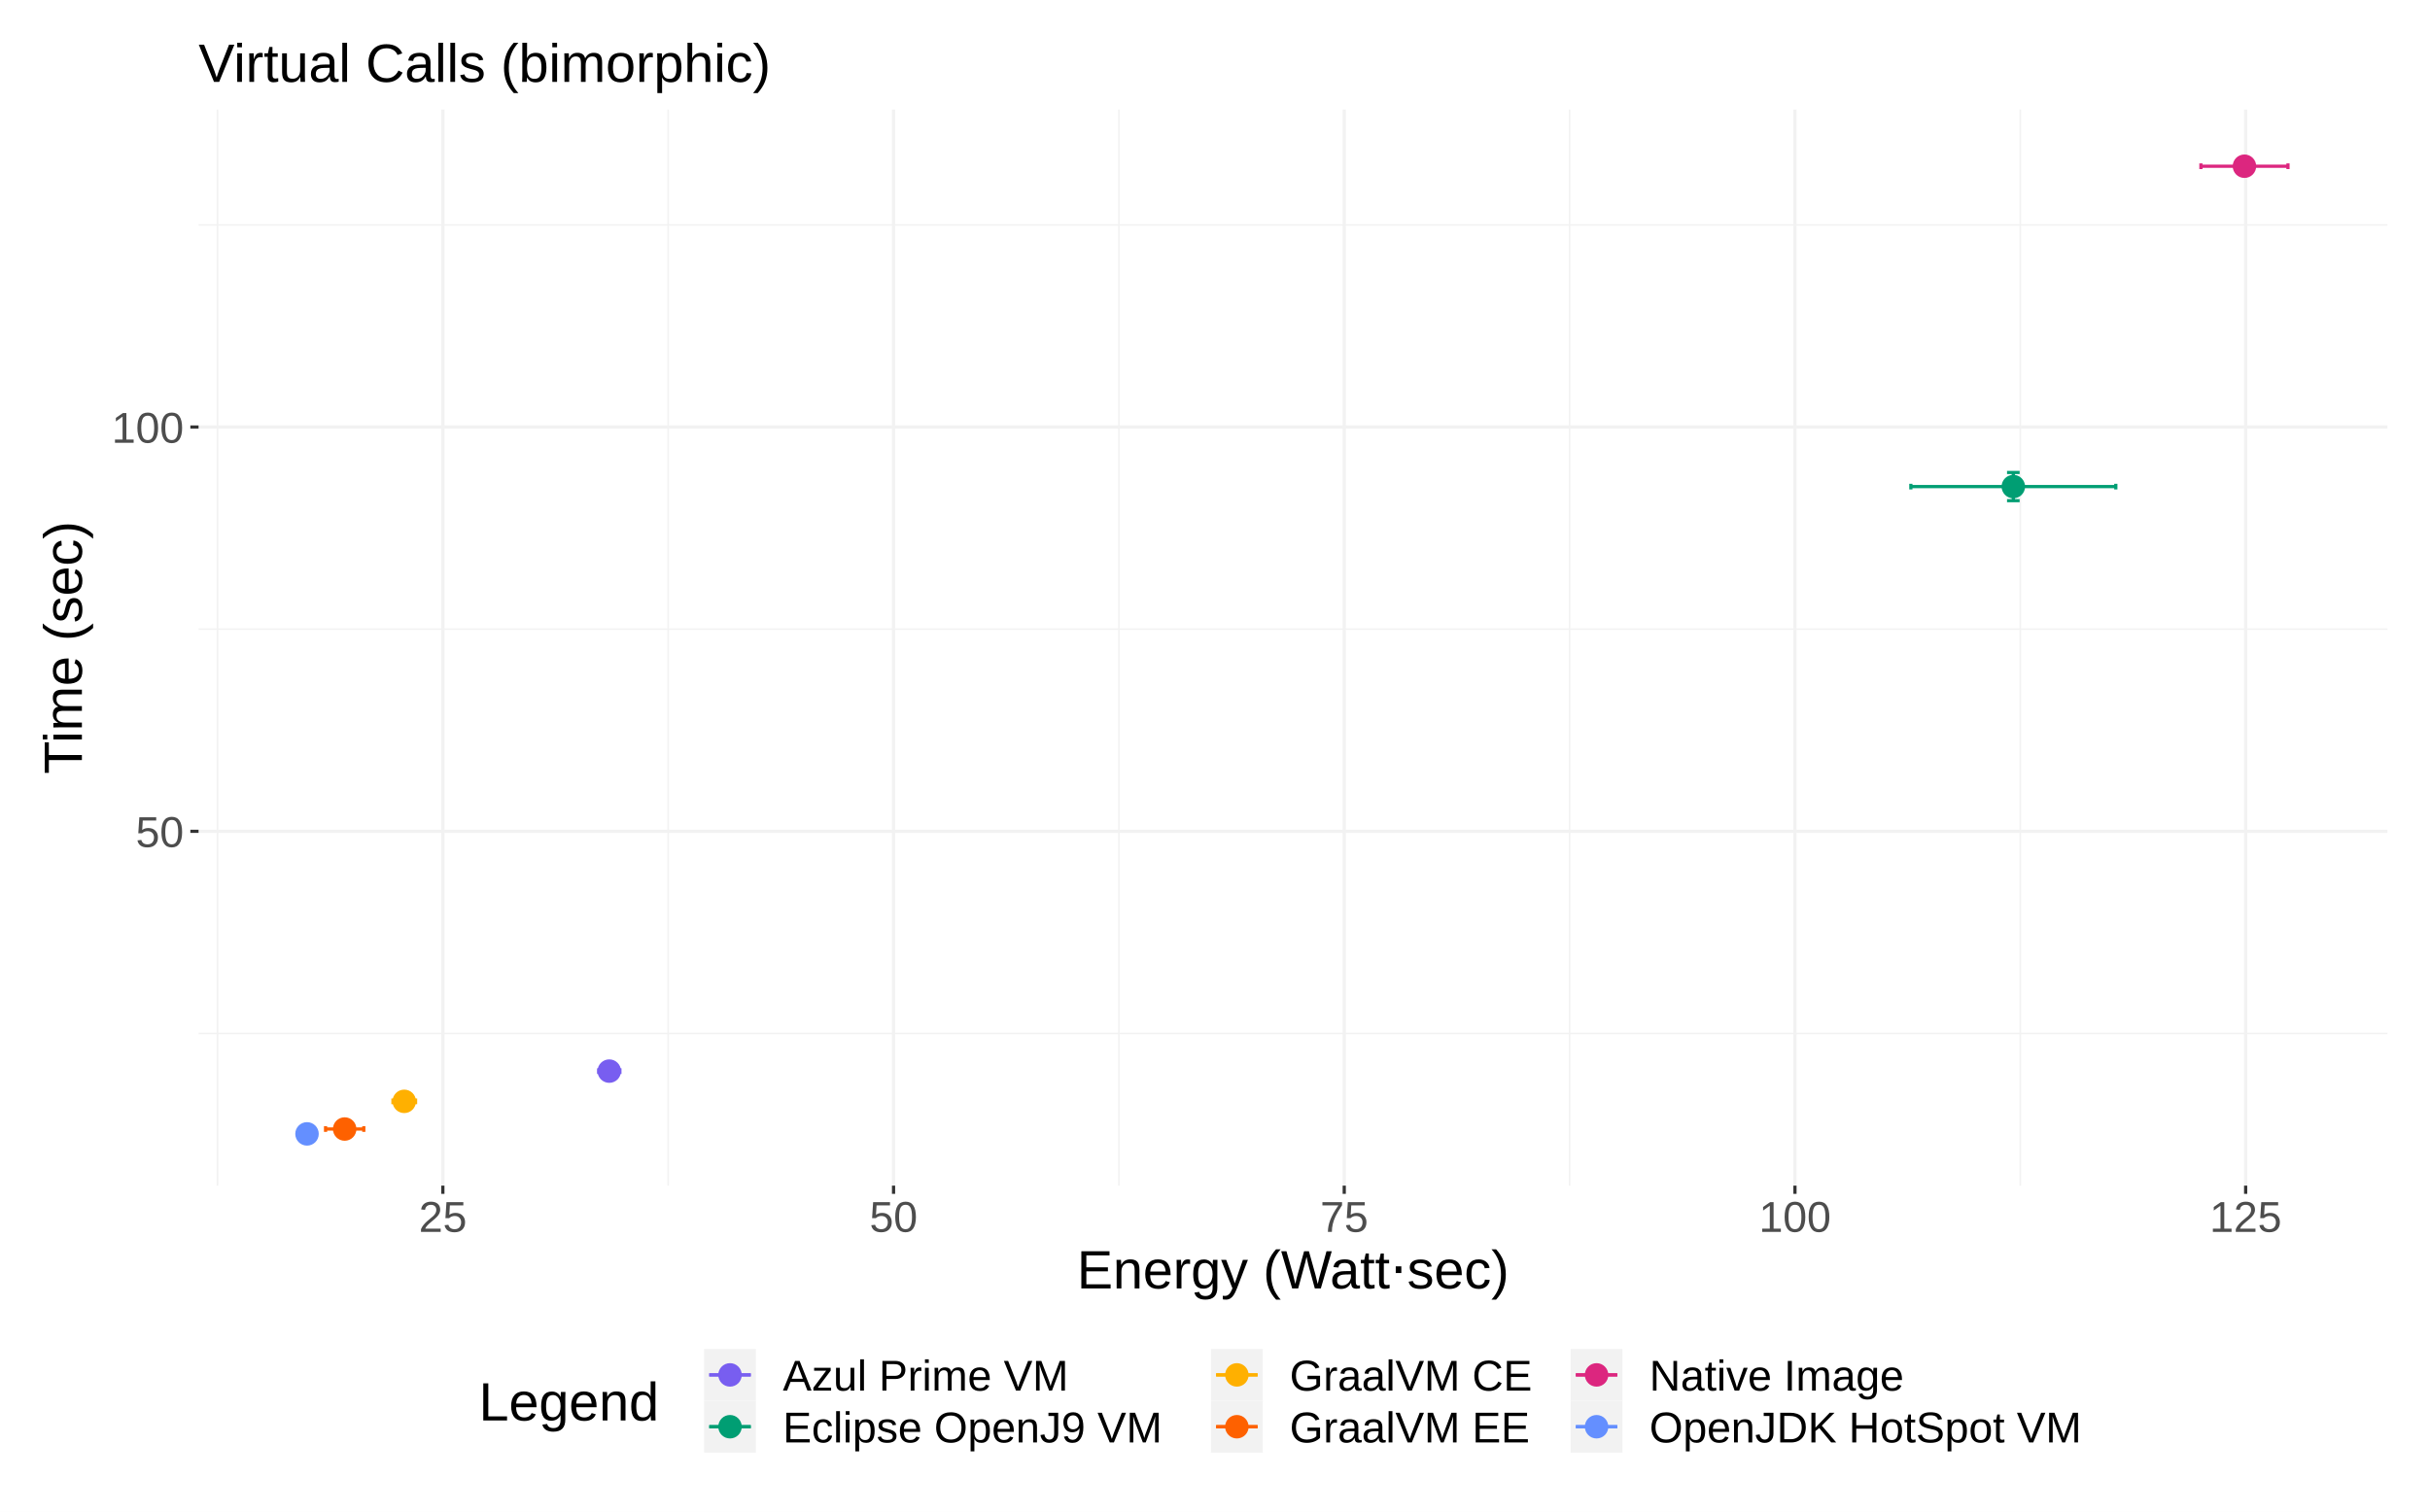
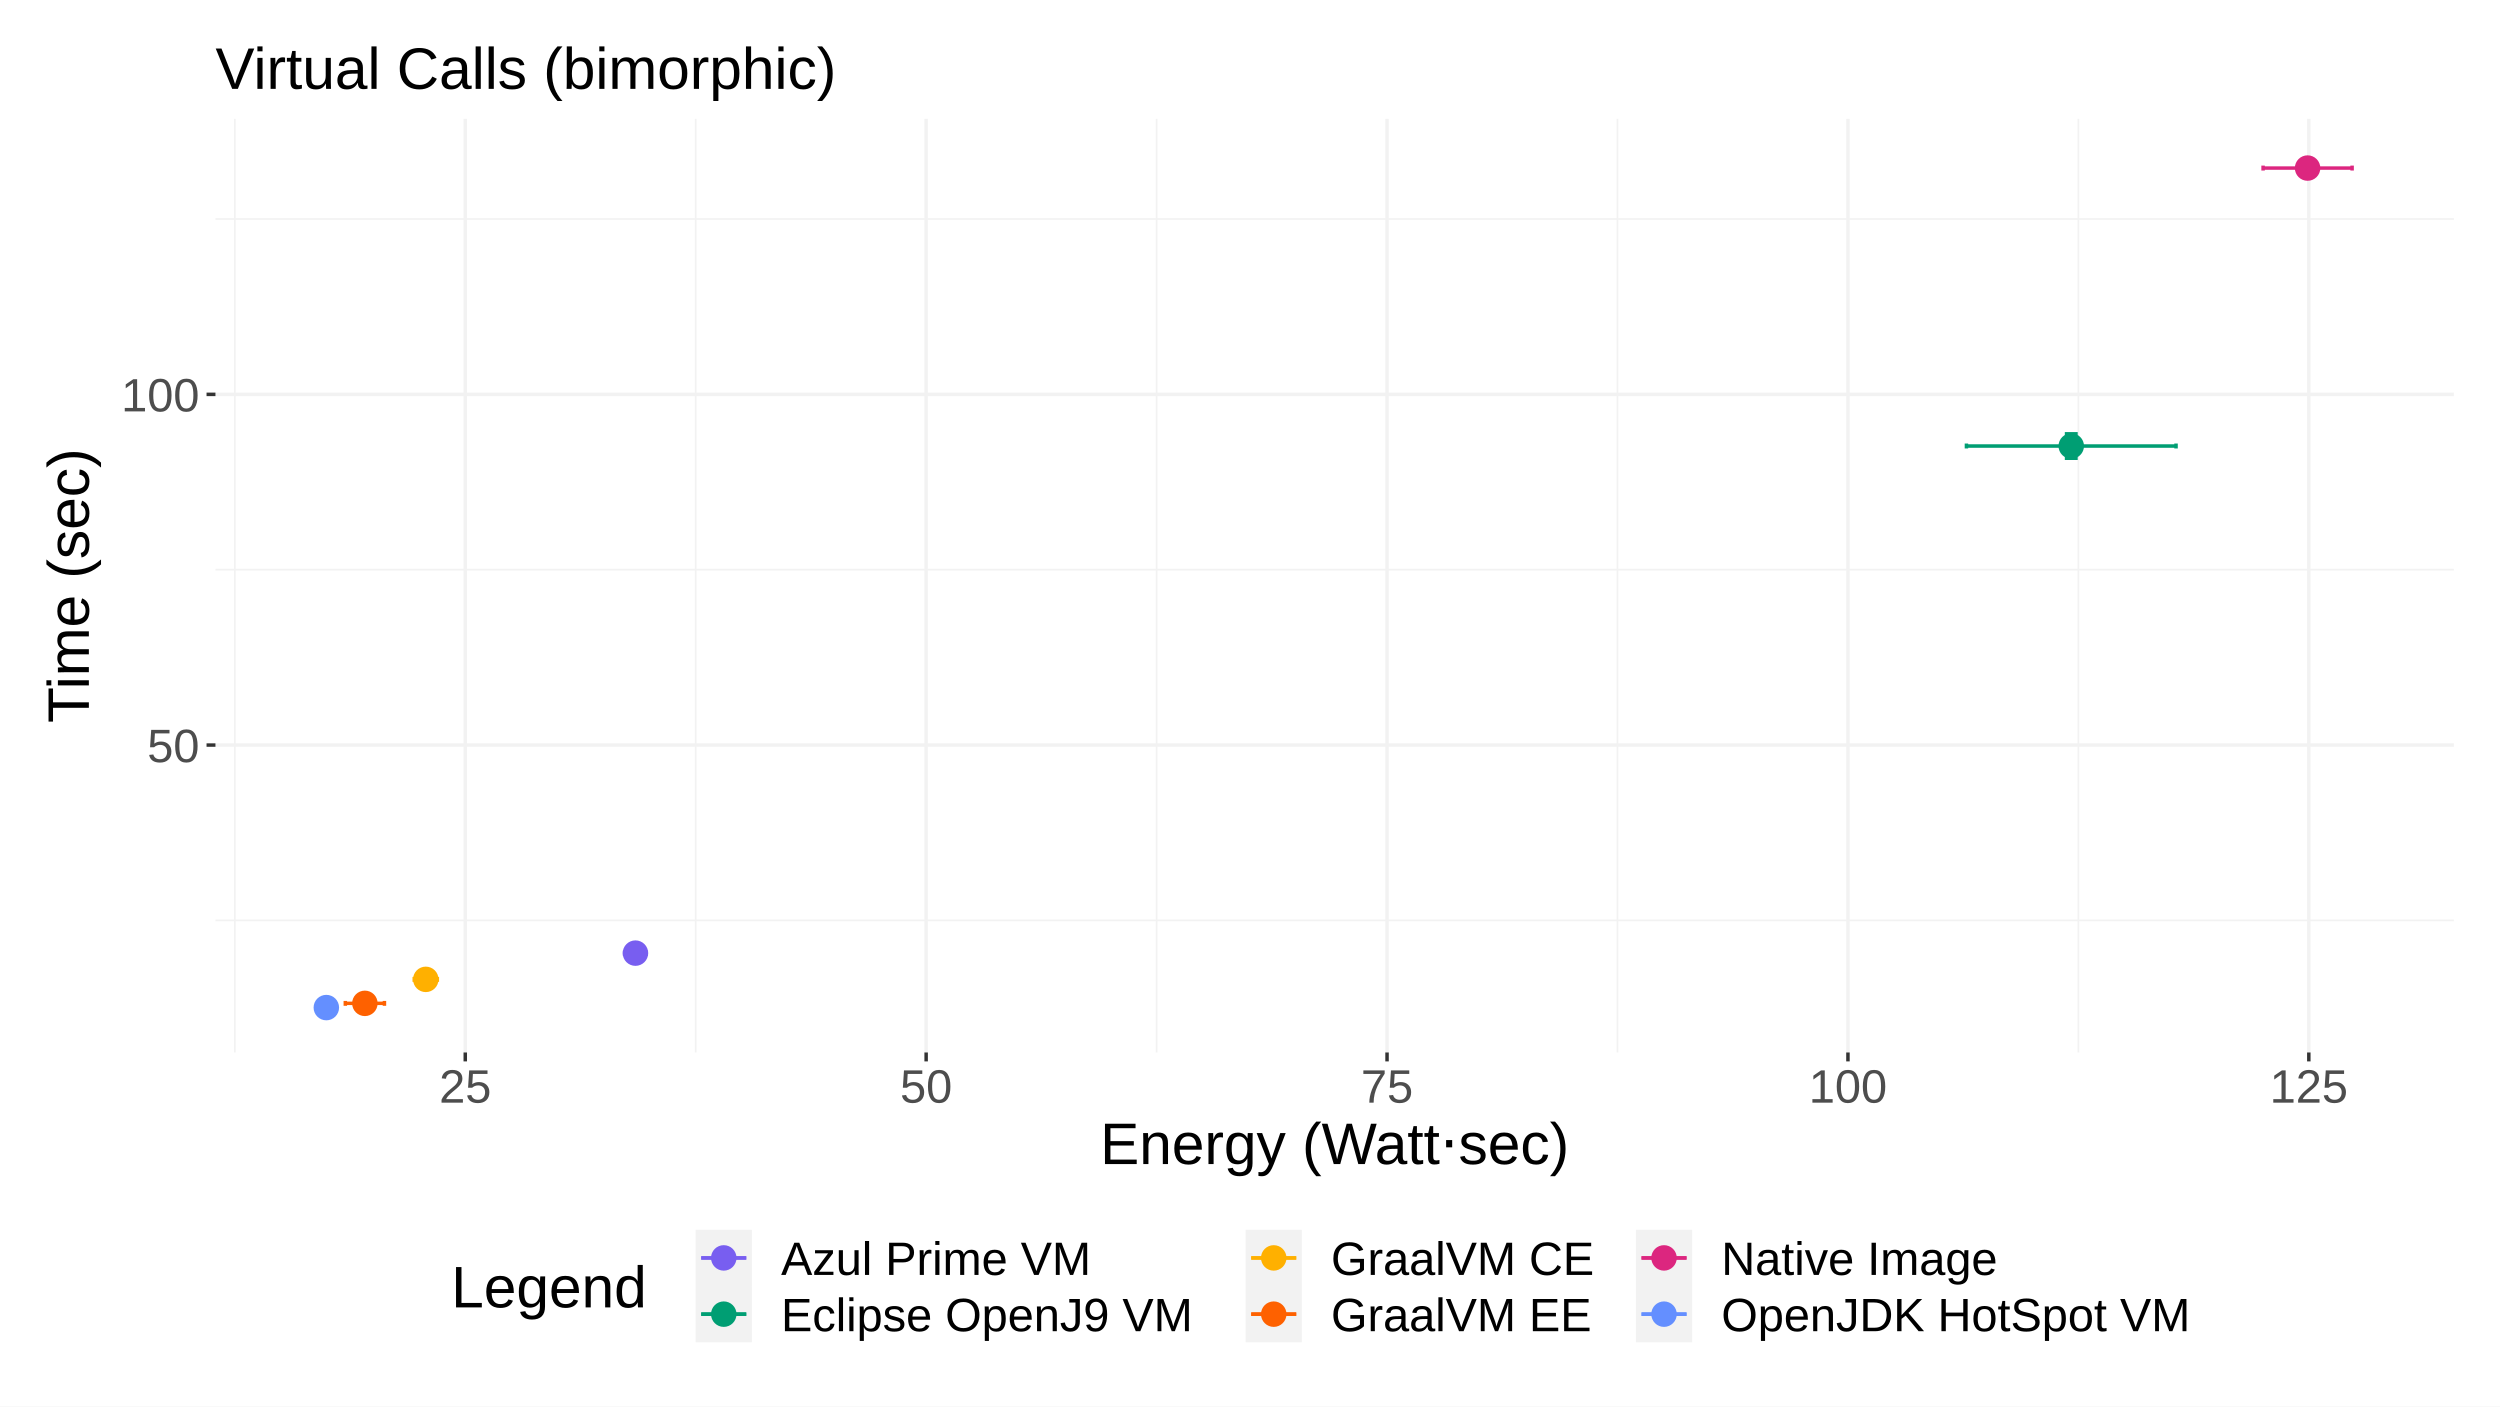
- <svg xmlns="http://www.w3.org/2000/svg" class="svglite" width="810.00pt" height="504.00pt" viewBox="0 0 810.00 504.00">
+ <svg xmlns="http://www.w3.org/2000/svg" class="svglite" width="768.00pt" height="432.00pt" viewBox="0 0 768.00 432.00">
  <defs>
    <style type="text/css">
    .svglite line, .svglite polyline, .svglite polygon, .svglite path, .svglite rect, .svglite circle {
      fill: none;
      stroke: #000000;
      stroke-linecap: round;
      stroke-linejoin: round;
      stroke-miterlimit: 10.00;
    }
    .svglite text {
      white-space: pre;
    }
  </style>
  </defs>
  <rect width="100%" height="100%" style="stroke: none; fill: #FFFFFF;" />
  <defs>
-     <clipPath id="cpMC4wMHw4MTAuMDB8MC4wMHw1MDQuMDA=">
-       <rect x="0.00" y="0.00" width="810.00" height="504.00" />
+     <clipPath id="cpMC4wMHw3NjguMDB8MC4wMHw0MzIuMDA=">
+       <rect x="0.00" y="0.00" width="768.00" height="432.00" />
    </clipPath>
  </defs>
-   <g clip-path="url(#cpMC4wMHw4MTAuMDB8MC4wMHw1MDQuMDA=)">
-     <rect x="0.00" y="-0" width="810.00" height="504.00" style="stroke-width: 1.07; stroke: #FFFFFF; fill: #FFFFFF;" />
+   <g clip-path="url(#cpMC4wMHw3NjguMDB8MC4wMHw0MzIuMDA=)">
+     <rect x="0.00" y="0.00" width="768.00" height="432.00" style="stroke-width: 1.07; stroke: #FFFFFF; fill: #FFFFFF;" />
  </g>
  <defs>
-     <clipPath id="cpNjYuMTl8Nzk1LjgzfDM2LjUyfDM5NS4zMg==">
-       <rect x="66.19" y="36.52" width="729.64" height="358.80" />
+     <clipPath id="cpNjYuMTl8NzUzLjgzfDM2LjUyfDMyMy4zMg==">
+       <rect x="66.19" y="36.52" width="687.64" height="286.80" />
    </clipPath>
  </defs>
-   <g clip-path="url(#cpNjYuMTl8Nzk1LjgzfDM2LjUyfDM5NS4zMg==)">
-     <rect x="66.19" y="36.52" width="729.64" height="358.80" style="stroke-width: 1.07; stroke: none;" />
-     <polyline points="66.19,344.57 795.83,344.57 " style="stroke-width: 0.53; stroke: #F2F2F2; stroke-linecap: butt;" />
-     <polyline points="66.19,209.78 795.83,209.78 " style="stroke-width: 0.53; stroke: #F2F2F2; stroke-linecap: butt;" />
-     <polyline points="66.19,75.00 795.83,75.00 " style="stroke-width: 0.53; stroke: #F2F2F2; stroke-linecap: butt;" />
-     <polyline points="72.50,395.32 72.50,36.52 " style="stroke-width: 0.53; stroke: #F2F2F2; stroke-linecap: butt;" />
-     <polyline points="222.73,395.32 222.73,36.52 " style="stroke-width: 0.53; stroke: #F2F2F2; stroke-linecap: butt;" />
-     <polyline points="372.97,395.32 372.97,36.52 " style="stroke-width: 0.53; stroke: #F2F2F2; stroke-linecap: butt;" />
-     <polyline points="523.20,395.32 523.20,36.52 " style="stroke-width: 0.53; stroke: #F2F2F2; stroke-linecap: butt;" />
-     <polyline points="673.43,395.32 673.43,36.52 " style="stroke-width: 0.53; stroke: #F2F2F2; stroke-linecap: butt;" />
-     <polyline points="66.19,277.18 795.83,277.18 " style="stroke-width: 1.07; stroke: #F2F2F2; stroke-linecap: butt;" />
-     <polyline points="66.19,142.39 795.83,142.39 " style="stroke-width: 1.07; stroke: #F2F2F2; stroke-linecap: butt;" />
-     <polyline points="147.62,395.32 147.62,36.52 " style="stroke-width: 1.07; stroke: #F2F2F2; stroke-linecap: butt;" />
-     <polyline points="297.85,395.32 297.85,36.52 " style="stroke-width: 1.07; stroke: #F2F2F2; stroke-linecap: butt;" />
-     <polyline points="448.08,395.32 448.08,36.52 " style="stroke-width: 1.07; stroke: #F2F2F2; stroke-linecap: butt;" />
-     <polyline points="598.32,395.32 598.32,36.52 " style="stroke-width: 1.07; stroke: #F2F2F2; stroke-linecap: butt;" />
-     <polyline points="748.55,395.32 748.55,36.52 " style="stroke-width: 1.07; stroke: #F2F2F2; stroke-linecap: butt;" />
-     <circle cx="203.09" cy="357.14" r="3.56" style="stroke-width: 0.71; stroke: #785EF0; fill: #785EF0;" />
-     <circle cx="671.11" cy="162.24" r="3.56" style="stroke-width: 0.71; stroke: #009E73; fill: #009E73;" />
-     <circle cx="134.75" cy="367.22" r="3.56" style="stroke-width: 0.71; stroke: #FFB000; fill: #FFB000;" />
-     <circle cx="114.89" cy="376.45" r="3.56" style="stroke-width: 0.71; stroke: #FE6100; fill: #FE6100;" />
-     <circle cx="748.15" cy="55.42" r="3.56" style="stroke-width: 0.71; stroke: #DC267F; fill: #DC267F;" />
-     <circle cx="102.34" cy="378.07" r="3.56" style="stroke-width: 0.71; stroke: #648FFF; fill: #648FFF;" />
-     <polyline points="206.63,358.09 206.63,356.20 " style="stroke-width: 1.07; stroke: #785EF0; stroke-linecap: butt;" />
-     <polyline points="206.63,357.14 199.55,357.14 " style="stroke-width: 1.07; stroke: #785EF0; stroke-linecap: butt;" />
-     <polyline points="199.55,358.09 199.55,356.20 " style="stroke-width: 1.07; stroke: #785EF0; stroke-linecap: butt;" />
-     <polyline points="705.27,163.19 705.27,161.30 " style="stroke-width: 1.07; stroke: #009E73; stroke-linecap: butt;" />
-     <polyline points="705.27,162.24 636.95,162.24 " style="stroke-width: 1.07; stroke: #009E73; stroke-linecap: butt;" />
-     <polyline points="636.95,163.19 636.95,161.30 " style="stroke-width: 1.07; stroke: #009E73; stroke-linecap: butt;" />
-     <polyline points="138.52,368.17 138.52,366.28 " style="stroke-width: 1.07; stroke: #FFB000; stroke-linecap: butt;" />
-     <polyline points="138.52,367.22 130.98,367.22 " style="stroke-width: 1.07; stroke: #FFB000; stroke-linecap: butt;" />
-     <polyline points="130.98,368.17 130.98,366.28 " style="stroke-width: 1.07; stroke: #FFB000; stroke-linecap: butt;" />
-     <polyline points="121.27,377.39 121.27,375.50 " style="stroke-width: 1.07; stroke: #FE6100; stroke-linecap: butt;" />
-     <polyline points="121.27,376.45 108.52,376.45 " style="stroke-width: 1.07; stroke: #FE6100; stroke-linecap: butt;" />
-     <polyline points="108.52,377.39 108.52,375.50 " style="stroke-width: 1.07; stroke: #FE6100; stroke-linecap: butt;" />
-     <polyline points="762.66,56.37 762.66,54.48 " style="stroke-width: 1.07; stroke: #DC267F; stroke-linecap: butt;" />
-     <polyline points="762.66,55.42 733.64,55.42 " style="stroke-width: 1.07; stroke: #DC267F; stroke-linecap: butt;" />
-     <polyline points="733.64,56.37 733.64,54.48 " style="stroke-width: 1.07; stroke: #DC267F; stroke-linecap: butt;" />
-     <polyline points="105.32,379.01 105.32,377.13 " style="stroke-width: 1.07; stroke: #648FFF; stroke-linecap: butt;" />
-     <polyline points="105.32,378.07 99.35,378.07 " style="stroke-width: 1.07; stroke: #648FFF; stroke-linecap: butt;" />
-     <polyline points="99.35,379.01 99.35,377.13 " style="stroke-width: 1.07; stroke: #648FFF; stroke-linecap: butt;" />
-     <polyline points="200.98,355.94 205.19,355.94 " style="stroke-width: 1.07; stroke: #785EF0; stroke-linecap: butt;" />
-     <polyline points="203.09,355.94 203.09,358.34 " style="stroke-width: 1.07; stroke: #785EF0; stroke-linecap: butt;" />
-     <polyline points="200.98,358.34 205.19,358.34 " style="stroke-width: 1.07; stroke: #785EF0; stroke-linecap: butt;" />
-     <polyline points="669.01,157.54 673.21,157.54 " style="stroke-width: 1.07; stroke: #009E73; stroke-linecap: butt;" />
-     <polyline points="671.11,157.54 671.11,166.94 " style="stroke-width: 1.07; stroke: #009E73; stroke-linecap: butt;" />
-     <polyline points="669.01,166.94 673.21,166.94 " style="stroke-width: 1.07; stroke: #009E73; stroke-linecap: butt;" />
-     <polyline points="132.65,366.40 136.85,366.40 " style="stroke-width: 1.07; stroke: #FFB000; stroke-linecap: butt;" />
-     <polyline points="134.75,366.40 134.75,368.05 " style="stroke-width: 1.07; stroke: #FFB000; stroke-linecap: butt;" />
-     <polyline points="132.65,368.05 136.85,368.05 " style="stroke-width: 1.07; stroke: #FFB000; stroke-linecap: butt;" />
-     <polyline points="112.79,375.74 117.00,375.74 " style="stroke-width: 1.07; stroke: #FE6100; stroke-linecap: butt;" />
-     <polyline points="114.89,375.74 114.89,377.16 " style="stroke-width: 1.07; stroke: #FE6100; stroke-linecap: butt;" />
-     <polyline points="112.79,377.16 117.00,377.16 " style="stroke-width: 1.07; stroke: #FE6100; stroke-linecap: butt;" />
-     <polyline points="746.05,52.83 750.25,52.83 " style="stroke-width: 1.07; stroke: #DC267F; stroke-linecap: butt;" />
-     <polyline points="748.15,52.83 748.15,58.02 " style="stroke-width: 1.07; stroke: #DC267F; stroke-linecap: butt;" />
-     <polyline points="746.05,58.02 750.25,58.02 " style="stroke-width: 1.07; stroke: #DC267F; stroke-linecap: butt;" />
-     <polyline points="100.23,377.63 104.44,377.63 " style="stroke-width: 1.07; stroke: #648FFF; stroke-linecap: butt;" />
-     <polyline points="102.34,377.63 102.34,378.51 " style="stroke-width: 1.07; stroke: #648FFF; stroke-linecap: butt;" />
-     <polyline points="100.23,378.51 104.44,378.51 " style="stroke-width: 1.07; stroke: #648FFF; stroke-linecap: butt;" />
+   <g clip-path="url(#cpNjYuMTl8NzUzLjgzfDM2LjUyfDMyMy4zMg==)">
+     <rect x="66.19" y="36.52" width="687.64" height="286.80" style="stroke-width: 1.07; stroke: none;" />
+     <polyline points="66.19,282.75 753.83,282.75 " style="stroke-width: 0.53; stroke: #F2F2F2; stroke-linecap: butt;" />
+     <polyline points="66.19,175.01 753.83,175.01 " style="stroke-width: 0.53; stroke: #F2F2F2; stroke-linecap: butt;" />
+     <polyline points="66.19,67.28 753.83,67.28 " style="stroke-width: 0.53; stroke: #F2F2F2; stroke-linecap: butt;" />
+     <polyline points="72.14,323.32 72.14,36.52 " style="stroke-width: 0.53; stroke: #F2F2F2; stroke-linecap: butt;" />
+     <polyline points="213.72,323.32 213.72,36.52 " style="stroke-width: 0.53; stroke: #F2F2F2; stroke-linecap: butt;" />
+     <polyline points="355.31,323.32 355.31,36.52 " style="stroke-width: 0.53; stroke: #F2F2F2; stroke-linecap: butt;" />
+     <polyline points="496.89,323.32 496.89,36.52 " style="stroke-width: 0.53; stroke: #F2F2F2; stroke-linecap: butt;" />
+     <polyline points="638.48,323.32 638.48,36.52 " style="stroke-width: 0.53; stroke: #F2F2F2; stroke-linecap: butt;" />
+     <polyline points="66.19,228.88 753.83,228.88 " style="stroke-width: 1.07; stroke: #F2F2F2; stroke-linecap: butt;" />
+     <polyline points="66.19,121.15 753.83,121.15 " style="stroke-width: 1.07; stroke: #F2F2F2; stroke-linecap: butt;" />
+     <polyline points="142.93,323.32 142.93,36.52 " style="stroke-width: 1.07; stroke: #F2F2F2; stroke-linecap: butt;" />
+     <polyline points="284.51,323.32 284.51,36.52 " style="stroke-width: 1.07; stroke: #F2F2F2; stroke-linecap: butt;" />
+     <polyline points="426.10,323.32 426.10,36.52 " style="stroke-width: 1.07; stroke: #F2F2F2; stroke-linecap: butt;" />
+     <polyline points="567.69,323.32 567.69,36.52 " style="stroke-width: 1.07; stroke: #F2F2F2; stroke-linecap: butt;" />
+     <polyline points="709.27,323.32 709.27,36.52 " style="stroke-width: 1.07; stroke: #F2F2F2; stroke-linecap: butt;" />
+     <circle cx="195.21" cy="292.80" r="3.56" style="stroke-width: 0.71; stroke: #785EF0; fill: #785EF0;" />
+     <circle cx="636.29" cy="137.02" r="3.56" style="stroke-width: 0.71; stroke: #009E73; fill: #009E73;" />
+     <circle cx="130.80" cy="300.86" r="3.56" style="stroke-width: 0.71; stroke: #FFB000; fill: #FFB000;" />
+     <circle cx="112.09" cy="308.23" r="3.56" style="stroke-width: 0.71; stroke: #FE6100; fill: #FE6100;" />
+     <circle cx="708.89" cy="51.63" r="3.56" style="stroke-width: 0.71; stroke: #DC267F; fill: #DC267F;" />
+     <circle cx="100.25" cy="309.53" r="3.56" style="stroke-width: 0.71; stroke: #648FFF; fill: #648FFF;" />
+     <polyline points="198.54,293.56 198.54,292.05 " style="stroke-width: 1.07; stroke: #785EF0; stroke-linecap: butt;" />
+     <polyline points="198.54,292.80 191.87,292.80 " style="stroke-width: 1.07; stroke: #785EF0; stroke-linecap: butt;" />
+     <polyline points="191.87,293.56 191.87,292.05 " style="stroke-width: 1.07; stroke: #785EF0; stroke-linecap: butt;" />
+     <polyline points="668.48,137.77 668.48,136.26 " style="stroke-width: 1.07; stroke: #009E73; stroke-linecap: butt;" />
+     <polyline points="668.48,137.02 604.09,137.02 " style="stroke-width: 1.07; stroke: #009E73; stroke-linecap: butt;" />
+     <polyline points="604.09,137.77 604.09,136.26 " style="stroke-width: 1.07; stroke: #009E73; stroke-linecap: butt;" />
+     <polyline points="134.35,301.62 134.35,300.11 " style="stroke-width: 1.07; stroke: #FFB000; stroke-linecap: butt;" />
+     <polyline points="134.35,300.86 127.25,300.86 " style="stroke-width: 1.07; stroke: #FFB000; stroke-linecap: butt;" />
+     <polyline points="127.25,301.62 127.25,300.11 " style="stroke-width: 1.07; stroke: #FFB000; stroke-linecap: butt;" />
+     <polyline points="118.10,308.99 118.10,307.48 " style="stroke-width: 1.07; stroke: #FE6100; stroke-linecap: butt;" />
+     <polyline points="118.10,308.23 106.08,308.23 " style="stroke-width: 1.07; stroke: #FE6100; stroke-linecap: butt;" />
+     <polyline points="106.08,308.99 106.08,307.48 " style="stroke-width: 1.07; stroke: #FE6100; stroke-linecap: butt;" />
+     <polyline points="722.57,52.39 722.57,50.88 " style="stroke-width: 1.07; stroke: #DC267F; stroke-linecap: butt;" />
+     <polyline points="722.57,51.63 695.22,51.63 " style="stroke-width: 1.07; stroke: #DC267F; stroke-linecap: butt;" />
+     <polyline points="695.22,52.39 695.22,50.88 " style="stroke-width: 1.07; stroke: #DC267F; stroke-linecap: butt;" />
+     <polyline points="103.06,310.29 103.06,308.78 " style="stroke-width: 1.07; stroke: #648FFF; stroke-linecap: butt;" />
+     <polyline points="103.06,309.53 97.45,309.53 " style="stroke-width: 1.07; stroke: #648FFF; stroke-linecap: butt;" />
+     <polyline points="97.45,310.29 97.45,308.78 " style="stroke-width: 1.07; stroke: #648FFF; stroke-linecap: butt;" />
+     <polyline points="193.23,291.85 197.19,291.85 " style="stroke-width: 1.07; stroke: #785EF0; stroke-linecap: butt;" />
+     <polyline points="195.21,291.85 195.21,293.76 " style="stroke-width: 1.07; stroke: #785EF0; stroke-linecap: butt;" />
+     <polyline points="193.23,293.76 197.19,293.76 " style="stroke-width: 1.07; stroke: #785EF0; stroke-linecap: butt;" />
+     <polyline points="634.31,133.26 638.27,133.26 " style="stroke-width: 1.07; stroke: #009E73; stroke-linecap: butt;" />
+     <polyline points="636.29,133.26 636.29,140.77 " style="stroke-width: 1.07; stroke: #009E73; stroke-linecap: butt;" />
+     <polyline points="634.31,140.77 638.27,140.77 " style="stroke-width: 1.07; stroke: #009E73; stroke-linecap: butt;" />
+     <polyline points="128.82,300.20 132.79,300.20 " style="stroke-width: 1.07; stroke: #FFB000; stroke-linecap: butt;" />
+     <polyline points="130.80,300.20 130.80,301.52 " style="stroke-width: 1.07; stroke: #FFB000; stroke-linecap: butt;" />
+     <polyline points="128.82,301.52 132.79,301.52 " style="stroke-width: 1.07; stroke: #FFB000; stroke-linecap: butt;" />
+     <polyline points="110.11,307.67 114.07,307.67 " style="stroke-width: 1.07; stroke: #FE6100; stroke-linecap: butt;" />
+     <polyline points="112.09,307.67 112.09,308.80 " style="stroke-width: 1.07; stroke: #FE6100; stroke-linecap: butt;" />
+     <polyline points="110.11,308.80 114.07,308.80 " style="stroke-width: 1.07; stroke: #FE6100; stroke-linecap: butt;" />
+     <polyline points="706.91,49.56 710.88,49.56 " style="stroke-width: 1.07; stroke: #DC267F; stroke-linecap: butt;" />
+     <polyline points="708.89,49.56 708.89,53.70 " style="stroke-width: 1.07; stroke: #DC267F; stroke-linecap: butt;" />
+     <polyline points="706.91,53.70 710.88,53.70 " style="stroke-width: 1.07; stroke: #DC267F; stroke-linecap: butt;" />
+     <polyline points="98.27,309.18 102.24,309.18 " style="stroke-width: 1.07; stroke: #648FFF; stroke-linecap: butt;" />
+     <polyline points="100.25,309.18 100.25,309.89 " style="stroke-width: 1.07; stroke: #648FFF; stroke-linecap: butt;" />
+     <polyline points="98.27,309.89 102.24,309.89 " style="stroke-width: 1.07; stroke: #648FFF; stroke-linecap: butt;" />
  </g>
-   <g clip-path="url(#cpMC4wMHw4MTAuMDB8MC4wMHw1MDQuMDA=)">
-     <text x="61.26" y="282.42" text-anchor="end" style="font-size: 14.40px;fill: #4D4D4D; font-family: &quot;Liberation Sans&quot;;" textLength="18.32px" lengthAdjust="spacingAndGlyphs">50</text>
-     <text x="61.26" y="147.63" text-anchor="end" style="font-size: 14.40px;fill: #4D4D4D; font-family: &quot;Liberation Sans&quot;;" textLength="27.48px" lengthAdjust="spacingAndGlyphs">100</text>
-     <polyline points="63.45,277.18 66.19,277.18 " style="stroke-width: 1.07; stroke: #333333; stroke-linecap: butt;" />
-     <polyline points="63.45,142.39 66.19,142.39 " style="stroke-width: 1.07; stroke: #333333; stroke-linecap: butt;" />
-     <polyline points="147.62,398.06 147.62,395.32 " style="stroke-width: 1.07; stroke: #333333; stroke-linecap: butt;" />
-     <polyline points="297.85,398.06 297.85,395.32 " style="stroke-width: 1.07; stroke: #333333; stroke-linecap: butt;" />
-     <polyline points="448.08,398.06 448.08,395.32 " style="stroke-width: 1.07; stroke: #333333; stroke-linecap: butt;" />
-     <polyline points="598.32,398.06 598.32,395.32 " style="stroke-width: 1.07; stroke: #333333; stroke-linecap: butt;" />
-     <polyline points="748.55,398.06 748.55,395.32 " style="stroke-width: 1.07; stroke: #333333; stroke-linecap: butt;" />
-     <text x="147.62" y="410.74" text-anchor="middle" style="font-size: 14.40px;fill: #4D4D4D; font-family: &quot;Liberation Sans&quot;;" textLength="18.32px" lengthAdjust="spacingAndGlyphs">25</text>
-     <text x="297.85" y="410.74" text-anchor="middle" style="font-size: 14.40px;fill: #4D4D4D; font-family: &quot;Liberation Sans&quot;;" textLength="18.32px" lengthAdjust="spacingAndGlyphs">50</text>
-     <text x="448.08" y="410.74" text-anchor="middle" style="font-size: 14.40px;fill: #4D4D4D; font-family: &quot;Liberation Sans&quot;;" textLength="18.32px" lengthAdjust="spacingAndGlyphs">75</text>
-     <text x="598.32" y="410.74" text-anchor="middle" style="font-size: 14.40px;fill: #4D4D4D; font-family: &quot;Liberation Sans&quot;;" textLength="27.48px" lengthAdjust="spacingAndGlyphs">100</text>
-     <text x="748.55" y="410.74" text-anchor="middle" style="font-size: 14.40px;fill: #4D4D4D; font-family: &quot;Liberation Sans&quot;;" textLength="27.48px" lengthAdjust="spacingAndGlyphs">125</text>
-     <text x="431.01" y="429.60" text-anchor="middle" style="font-size: 18.00px; font-family: &quot;Liberation Sans&quot;;" textLength="160.65px" lengthAdjust="spacingAndGlyphs">Energy (Watt⋅sec)</text>
-     <text transform="translate(27.30,215.92) rotate(-90)" text-anchor="middle" style="font-size: 18.00px; font-family: &quot;Liberation Sans&quot;;" textLength="94.16px" lengthAdjust="spacingAndGlyphs">Time (sec)</text>
-     <rect x="154.13" y="444.31" width="553.75" height="45.52" style="stroke-width: 1.07; stroke: none; fill: #FFFFFF;" />
-     <text x="159.61" y="473.63" style="font-size: 18.00px; font-family: &quot;Liberation Sans&quot;;" textLength="66.12px" lengthAdjust="spacingAndGlyphs">Legend</text>
-     <rect x="234.70" y="449.79" width="17.28" height="17.28" style="stroke-width: 1.07; stroke: none; fill: #F2F2F2;" />
-     <circle cx="243.34" cy="458.43" r="3.56" style="stroke-width: 0.71; stroke: #785EF0; fill: #785EF0;" />
-     <line x1="236.42" y1="458.43" x2="250.25" y2="458.43" style="stroke-width: 1.07; stroke: #785EF0; stroke-linecap: butt;" />
-     <line x1="236.42" y1="458.43" x2="250.25" y2="458.43" style="stroke-width: 1.07; stroke: #785EF0; stroke-linecap: butt;" />
-     <rect x="234.70" y="467.07" width="17.28" height="17.28" style="stroke-width: 1.07; stroke: none; fill: #F2F2F2;" />
-     <circle cx="243.34" cy="475.71" r="3.56" style="stroke-width: 0.71; stroke: #009E73; fill: #009E73;" />
-     <line x1="236.42" y1="475.71" x2="250.25" y2="475.71" style="stroke-width: 1.07; stroke: #009E73; stroke-linecap: butt;" />
-     <line x1="236.42" y1="475.71" x2="250.25" y2="475.71" style="stroke-width: 1.07; stroke: #009E73; stroke-linecap: butt;" />
-     <rect x="403.65" y="449.79" width="17.28" height="17.28" style="stroke-width: 1.07; stroke: none; fill: #F2F2F2;" />
-     <circle cx="412.29" cy="458.43" r="3.56" style="stroke-width: 0.71; stroke: #FFB000; fill: #FFB000;" />
-     <line x1="405.38" y1="458.43" x2="419.20" y2="458.43" style="stroke-width: 1.07; stroke: #FFB000; stroke-linecap: butt;" />
-     <line x1="405.38" y1="458.43" x2="419.20" y2="458.43" style="stroke-width: 1.07; stroke: #FFB000; stroke-linecap: butt;" />
-     <rect x="403.65" y="467.07" width="17.28" height="17.28" style="stroke-width: 1.07; stroke: none; fill: #F2F2F2;" />
-     <circle cx="412.29" cy="475.71" r="3.56" style="stroke-width: 0.71; stroke: #FE6100; fill: #FE6100;" />
-     <line x1="405.38" y1="475.71" x2="419.20" y2="475.71" style="stroke-width: 1.07; stroke: #FE6100; stroke-linecap: butt;" />
-     <line x1="405.38" y1="475.71" x2="419.20" y2="475.71" style="stroke-width: 1.07; stroke: #FE6100; stroke-linecap: butt;" />
-     <rect x="523.55" y="449.79" width="17.28" height="17.28" style="stroke-width: 1.07; stroke: none; fill: #F2F2F2;" />
-     <circle cx="532.19" cy="458.43" r="3.56" style="stroke-width: 0.71; stroke: #DC267F; fill: #DC267F;" />
-     <line x1="525.28" y1="458.43" x2="539.10" y2="458.43" style="stroke-width: 1.07; stroke: #DC267F; stroke-linecap: butt;" />
-     <line x1="525.28" y1="458.43" x2="539.10" y2="458.43" style="stroke-width: 1.07; stroke: #DC267F; stroke-linecap: butt;" />
-     <rect x="523.55" y="467.07" width="17.28" height="17.28" style="stroke-width: 1.07; stroke: none; fill: #F2F2F2;" />
-     <circle cx="532.19" cy="475.71" r="3.56" style="stroke-width: 0.71; stroke: #648FFF; fill: #648FFF;" />
-     <line x1="525.28" y1="475.71" x2="539.10" y2="475.71" style="stroke-width: 1.07; stroke: #648FFF; stroke-linecap: butt;" />
-     <line x1="525.28" y1="475.71" x2="539.10" y2="475.71" style="stroke-width: 1.07; stroke: #648FFF; stroke-linecap: butt;" />
-     <text x="260.94" y="463.67" style="font-size: 14.40px; font-family: &quot;Liberation Sans&quot;;" textLength="103.13px" lengthAdjust="spacingAndGlyphs">Azul Prime VM</text>
-     <text x="260.94" y="480.95" style="font-size: 14.40px; font-family: &quot;Liberation Sans&quot;;" textLength="133.74px" lengthAdjust="spacingAndGlyphs">Eclipse OpenJ9 VM</text>
-     <text x="429.89" y="463.67" style="font-size: 14.40px; font-family: &quot;Liberation Sans&quot;;" textLength="84.69px" lengthAdjust="spacingAndGlyphs">GraalVM CE</text>
-     <text x="429.89" y="480.95" style="font-size: 14.40px; font-family: &quot;Liberation Sans&quot;;" textLength="83.73px" lengthAdjust="spacingAndGlyphs">GraalVM EE</text>
-     <text x="549.79" y="463.67" style="font-size: 14.40px; font-family: &quot;Liberation Sans&quot;;" textLength="96.25px" lengthAdjust="spacingAndGlyphs">Native Image</text>
-     <text x="549.79" y="480.95" style="font-size: 14.40px; font-family: &quot;Liberation Sans&quot;;" textLength="152.61px" lengthAdjust="spacingAndGlyphs">OpenJDK HotSpot VM</text>
+   <g clip-path="url(#cpMC4wMHw3NjguMDB8MC4wMHw0MzIuMDA=)">
+     <text x="61.26" y="234.13" text-anchor="end" style="font-size: 14.40px;fill: #4D4D4D; font-family: &quot;Liberation Sans&quot;;" textLength="18.32px" lengthAdjust="spacingAndGlyphs">50</text>
+     <text x="61.26" y="126.39" text-anchor="end" style="font-size: 14.40px;fill: #4D4D4D; font-family: &quot;Liberation Sans&quot;;" textLength="27.48px" lengthAdjust="spacingAndGlyphs">100</text>
+     <polyline points="63.45,228.88 66.19,228.88 " style="stroke-width: 1.07; stroke: #333333; stroke-linecap: butt;" />
+     <polyline points="63.45,121.15 66.19,121.15 " style="stroke-width: 1.07; stroke: #333333; stroke-linecap: butt;" />
+     <polyline points="142.93,326.06 142.93,323.32 " style="stroke-width: 1.07; stroke: #333333; stroke-linecap: butt;" />
+     <polyline points="284.51,326.06 284.51,323.32 " style="stroke-width: 1.07; stroke: #333333; stroke-linecap: butt;" />
+     <polyline points="426.10,326.06 426.10,323.32 " style="stroke-width: 1.07; stroke: #333333; stroke-linecap: butt;" />
+     <polyline points="567.69,326.06 567.69,323.32 " style="stroke-width: 1.07; stroke: #333333; stroke-linecap: butt;" />
+     <polyline points="709.27,326.06 709.27,323.32 " style="stroke-width: 1.07; stroke: #333333; stroke-linecap: butt;" />
+     <text x="142.93" y="338.74" text-anchor="middle" style="font-size: 14.40px;fill: #4D4D4D; font-family: &quot;Liberation Sans&quot;;" textLength="18.32px" lengthAdjust="spacingAndGlyphs">25</text>
+     <text x="284.51" y="338.74" text-anchor="middle" style="font-size: 14.40px;fill: #4D4D4D; font-family: &quot;Liberation Sans&quot;;" textLength="18.32px" lengthAdjust="spacingAndGlyphs">50</text>
+     <text x="426.10" y="338.74" text-anchor="middle" style="font-size: 14.40px;fill: #4D4D4D; font-family: &quot;Liberation Sans&quot;;" textLength="18.32px" lengthAdjust="spacingAndGlyphs">75</text>
+     <text x="567.69" y="338.74" text-anchor="middle" style="font-size: 14.40px;fill: #4D4D4D; font-family: &quot;Liberation Sans&quot;;" textLength="27.48px" lengthAdjust="spacingAndGlyphs">100</text>
+     <text x="709.27" y="338.74" text-anchor="middle" style="font-size: 14.40px;fill: #4D4D4D; font-family: &quot;Liberation Sans&quot;;" textLength="27.48px" lengthAdjust="spacingAndGlyphs">125</text>
+     <text x="410.01" y="357.60" text-anchor="middle" style="font-size: 18.00px; font-family: &quot;Liberation Sans&quot;;" textLength="160.65px" lengthAdjust="spacingAndGlyphs">Energy (Watt⋅sec)</text>
+     <text transform="translate(27.30,179.92) rotate(-90)" text-anchor="middle" style="font-size: 18.00px; font-family: &quot;Liberation Sans&quot;;" textLength="94.16px" lengthAdjust="spacingAndGlyphs">Time (sec)</text>
+     <rect x="133.13" y="372.31" width="553.75" height="45.52" style="stroke-width: 1.07; stroke: none; fill: #FFFFFF;" />
+     <text x="138.61" y="401.63" style="font-size: 18.00px; font-family: &quot;Liberation Sans&quot;;" textLength="66.12px" lengthAdjust="spacingAndGlyphs">Legend</text>
+     <rect x="213.70" y="377.79" width="17.28" height="17.28" style="stroke-width: 1.07; stroke: none; fill: #F2F2F2;" />
+     <circle cx="222.34" cy="386.43" r="3.56" style="stroke-width: 0.71; stroke: #785EF0; fill: #785EF0;" />
+     <line x1="215.42" y1="386.43" x2="229.25" y2="386.43" style="stroke-width: 1.07; stroke: #785EF0; stroke-linecap: butt;" />
+     <line x1="215.42" y1="386.43" x2="229.25" y2="386.43" style="stroke-width: 1.07; stroke: #785EF0; stroke-linecap: butt;" />
+     <rect x="213.70" y="395.07" width="17.28" height="17.28" style="stroke-width: 1.07; stroke: none; fill: #F2F2F2;" />
+     <circle cx="222.34" cy="403.71" r="3.56" style="stroke-width: 0.71; stroke: #009E73; fill: #009E73;" />
+     <line x1="215.42" y1="403.71" x2="229.25" y2="403.71" style="stroke-width: 1.07; stroke: #009E73; stroke-linecap: butt;" />
+     <line x1="215.42" y1="403.71" x2="229.25" y2="403.71" style="stroke-width: 1.07; stroke: #009E73; stroke-linecap: butt;" />
+     <rect x="382.65" y="377.79" width="17.28" height="17.28" style="stroke-width: 1.07; stroke: none; fill: #F2F2F2;" />
+     <circle cx="391.29" cy="386.43" r="3.56" style="stroke-width: 0.71; stroke: #FFB000; fill: #FFB000;" />
+     <line x1="384.38" y1="386.43" x2="398.20" y2="386.43" style="stroke-width: 1.07; stroke: #FFB000; stroke-linecap: butt;" />
+     <line x1="384.38" y1="386.43" x2="398.20" y2="386.43" style="stroke-width: 1.07; stroke: #FFB000; stroke-linecap: butt;" />
+     <rect x="382.65" y="395.07" width="17.28" height="17.28" style="stroke-width: 1.07; stroke: none; fill: #F2F2F2;" />
+     <circle cx="391.29" cy="403.71" r="3.56" style="stroke-width: 0.71; stroke: #FE6100; fill: #FE6100;" />
+     <line x1="384.38" y1="403.71" x2="398.20" y2="403.71" style="stroke-width: 1.07; stroke: #FE6100; stroke-linecap: butt;" />
+     <line x1="384.38" y1="403.71" x2="398.20" y2="403.71" style="stroke-width: 1.07; stroke: #FE6100; stroke-linecap: butt;" />
+     <rect x="502.55" y="377.79" width="17.28" height="17.28" style="stroke-width: 1.07; stroke: none; fill: #F2F2F2;" />
+     <circle cx="511.19" cy="386.43" r="3.56" style="stroke-width: 0.71; stroke: #DC267F; fill: #DC267F;" />
+     <line x1="504.28" y1="386.43" x2="518.10" y2="386.43" style="stroke-width: 1.07; stroke: #DC267F; stroke-linecap: butt;" />
+     <line x1="504.28" y1="386.43" x2="518.10" y2="386.43" style="stroke-width: 1.07; stroke: #DC267F; stroke-linecap: butt;" />
+     <rect x="502.55" y="395.07" width="17.28" height="17.28" style="stroke-width: 1.07; stroke: none; fill: #F2F2F2;" />
+     <circle cx="511.19" cy="403.71" r="3.56" style="stroke-width: 0.71; stroke: #648FFF; fill: #648FFF;" />
+     <line x1="504.28" y1="403.71" x2="518.10" y2="403.71" style="stroke-width: 1.07; stroke: #648FFF; stroke-linecap: butt;" />
+     <line x1="504.28" y1="403.71" x2="518.10" y2="403.71" style="stroke-width: 1.07; stroke: #648FFF; stroke-linecap: butt;" />
+     <text x="239.94" y="391.67" style="font-size: 14.40px; font-family: &quot;Liberation Sans&quot;;" textLength="103.13px" lengthAdjust="spacingAndGlyphs">Azul Prime VM</text>
+     <text x="239.94" y="408.95" style="font-size: 14.40px; font-family: &quot;Liberation Sans&quot;;" textLength="133.74px" lengthAdjust="spacingAndGlyphs">Eclipse OpenJ9 VM</text>
+     <text x="408.89" y="391.67" style="font-size: 14.40px; font-family: &quot;Liberation Sans&quot;;" textLength="84.69px" lengthAdjust="spacingAndGlyphs">GraalVM CE</text>
+     <text x="408.89" y="408.95" style="font-size: 14.40px; font-family: &quot;Liberation Sans&quot;;" textLength="83.73px" lengthAdjust="spacingAndGlyphs">GraalVM EE</text>
+     <text x="528.79" y="391.67" style="font-size: 14.40px; font-family: &quot;Liberation Sans&quot;;" textLength="96.25px" lengthAdjust="spacingAndGlyphs">Native Image</text>
+     <text x="528.79" y="408.95" style="font-size: 14.40px; font-family: &quot;Liberation Sans&quot;;" textLength="152.61px" lengthAdjust="spacingAndGlyphs">OpenJDK HotSpot VM</text>
    <text x="66.19" y="27.30" style="font-size: 18.00px; font-family: &quot;Liberation Sans&quot;;" textLength="217.40px" lengthAdjust="spacingAndGlyphs">Virtual Calls (bimorphic)</text>
  </g>
</svg>
